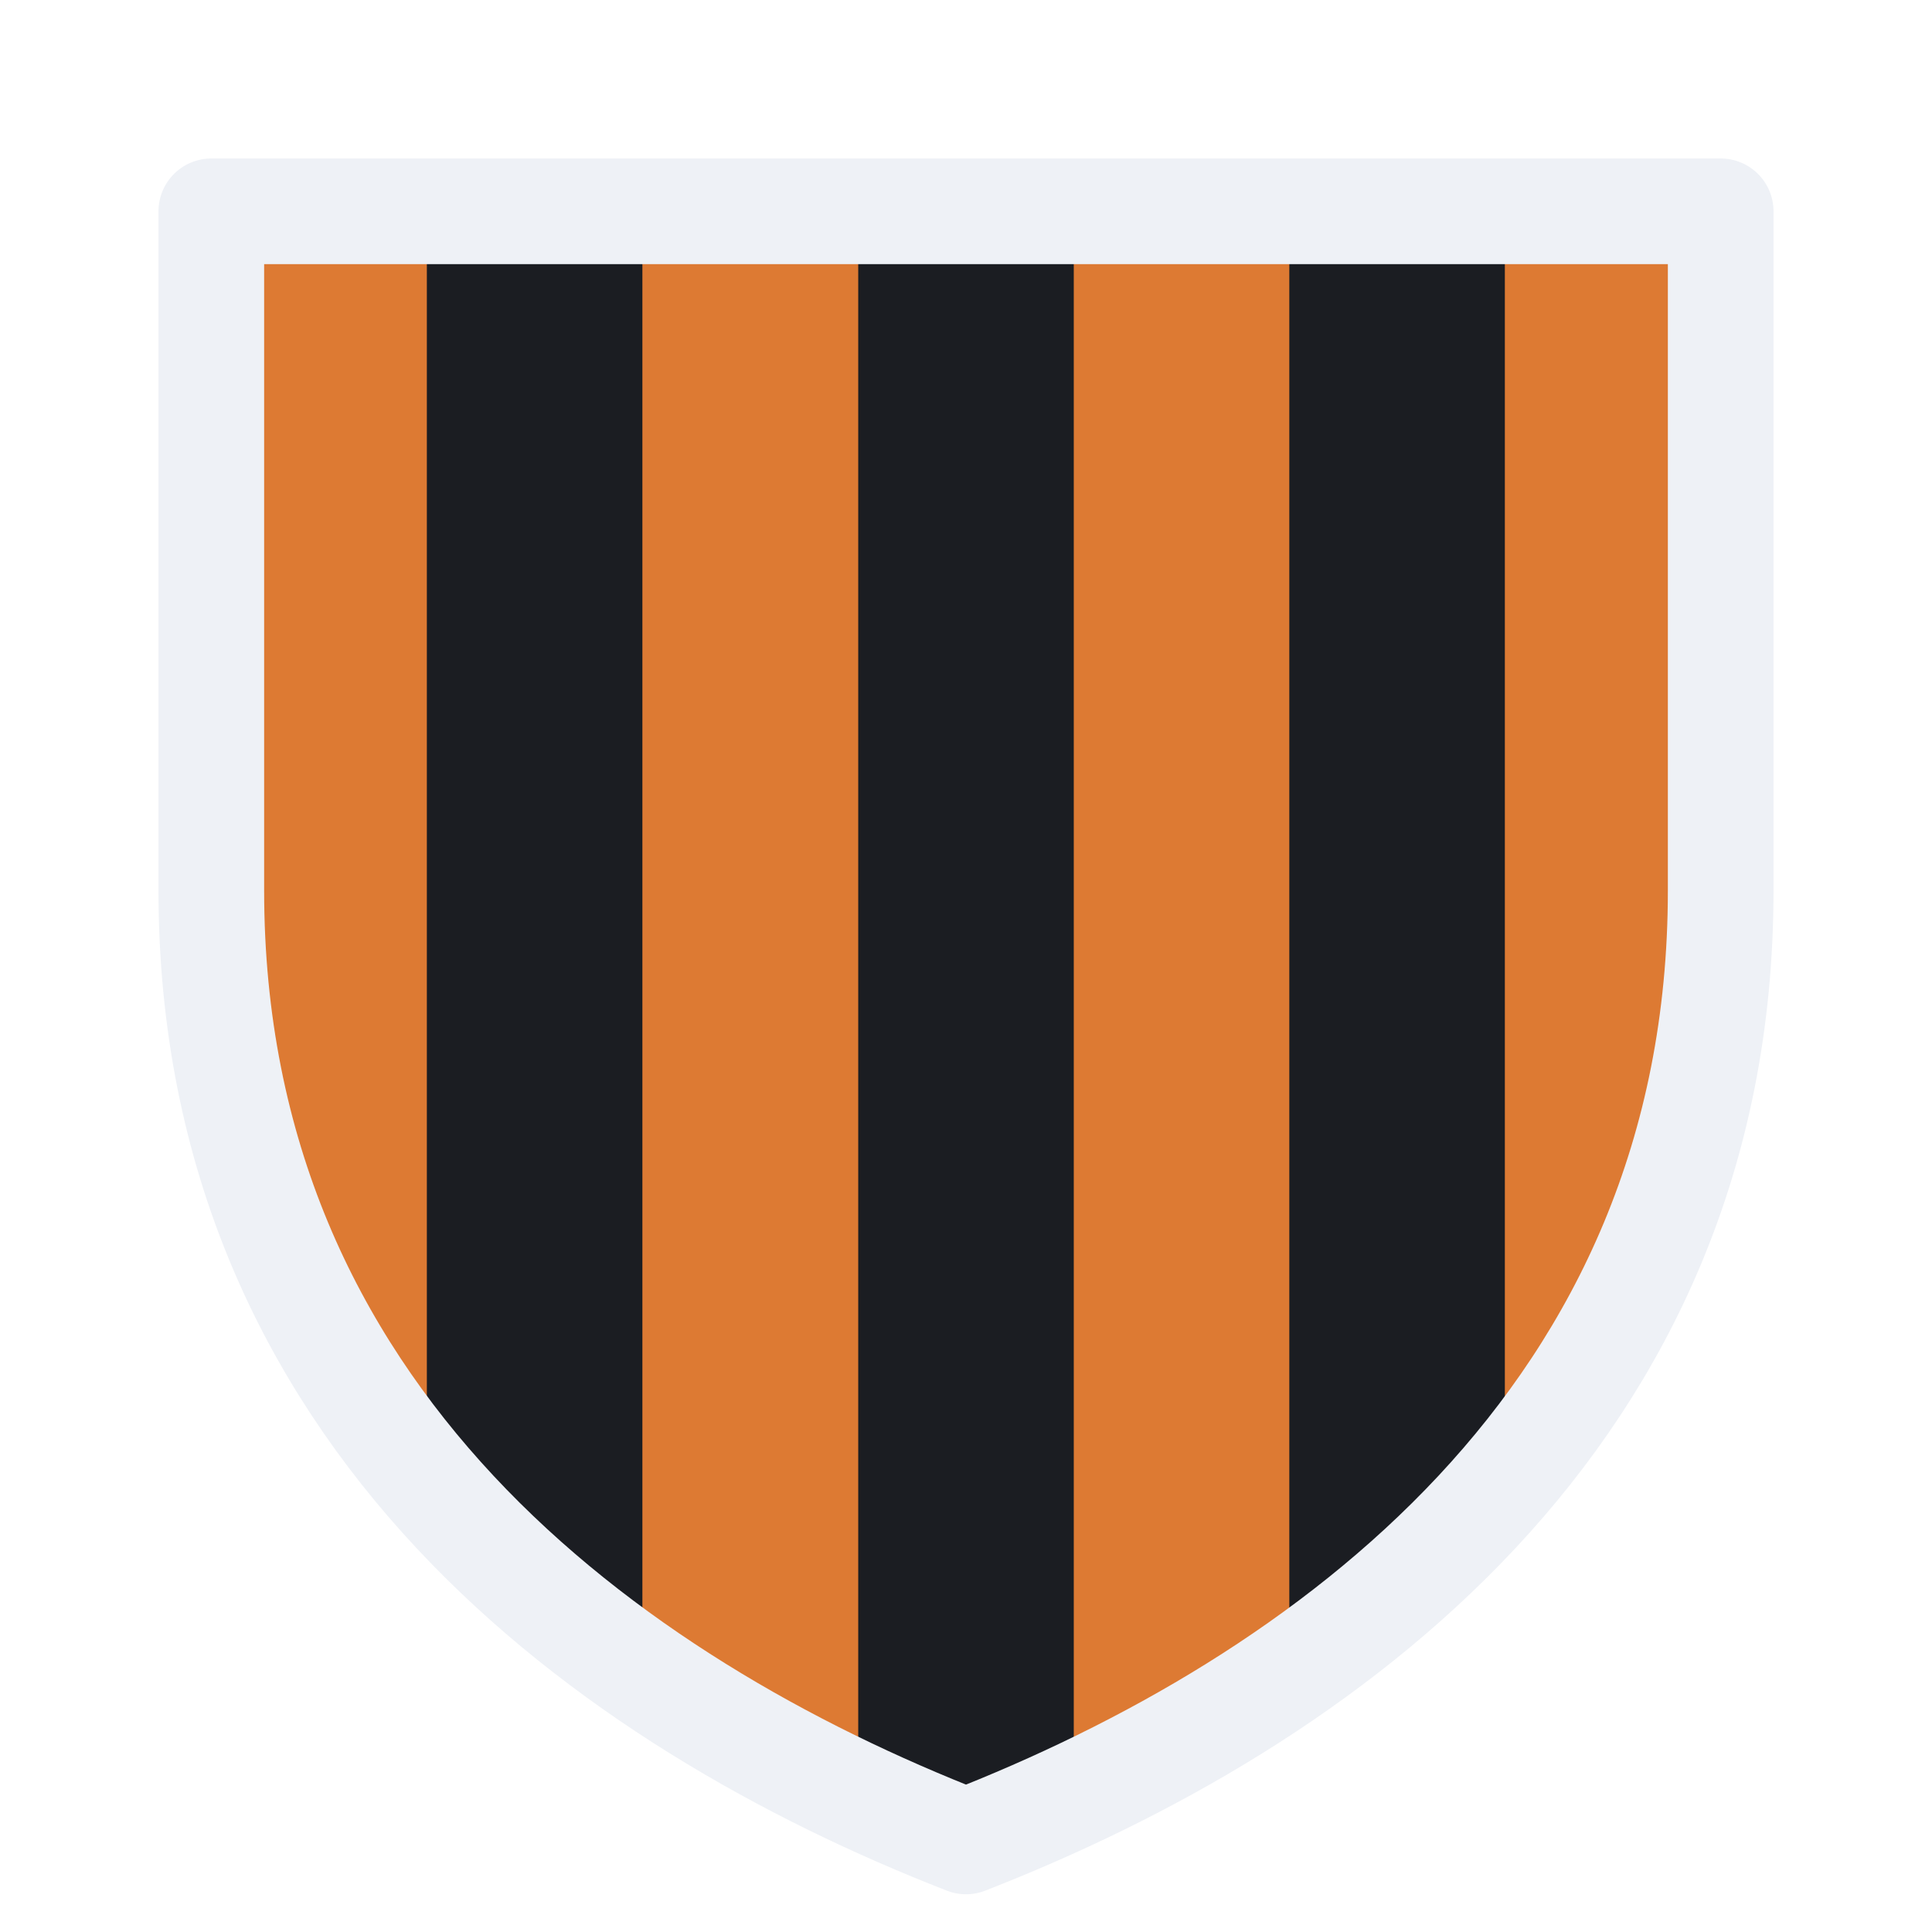
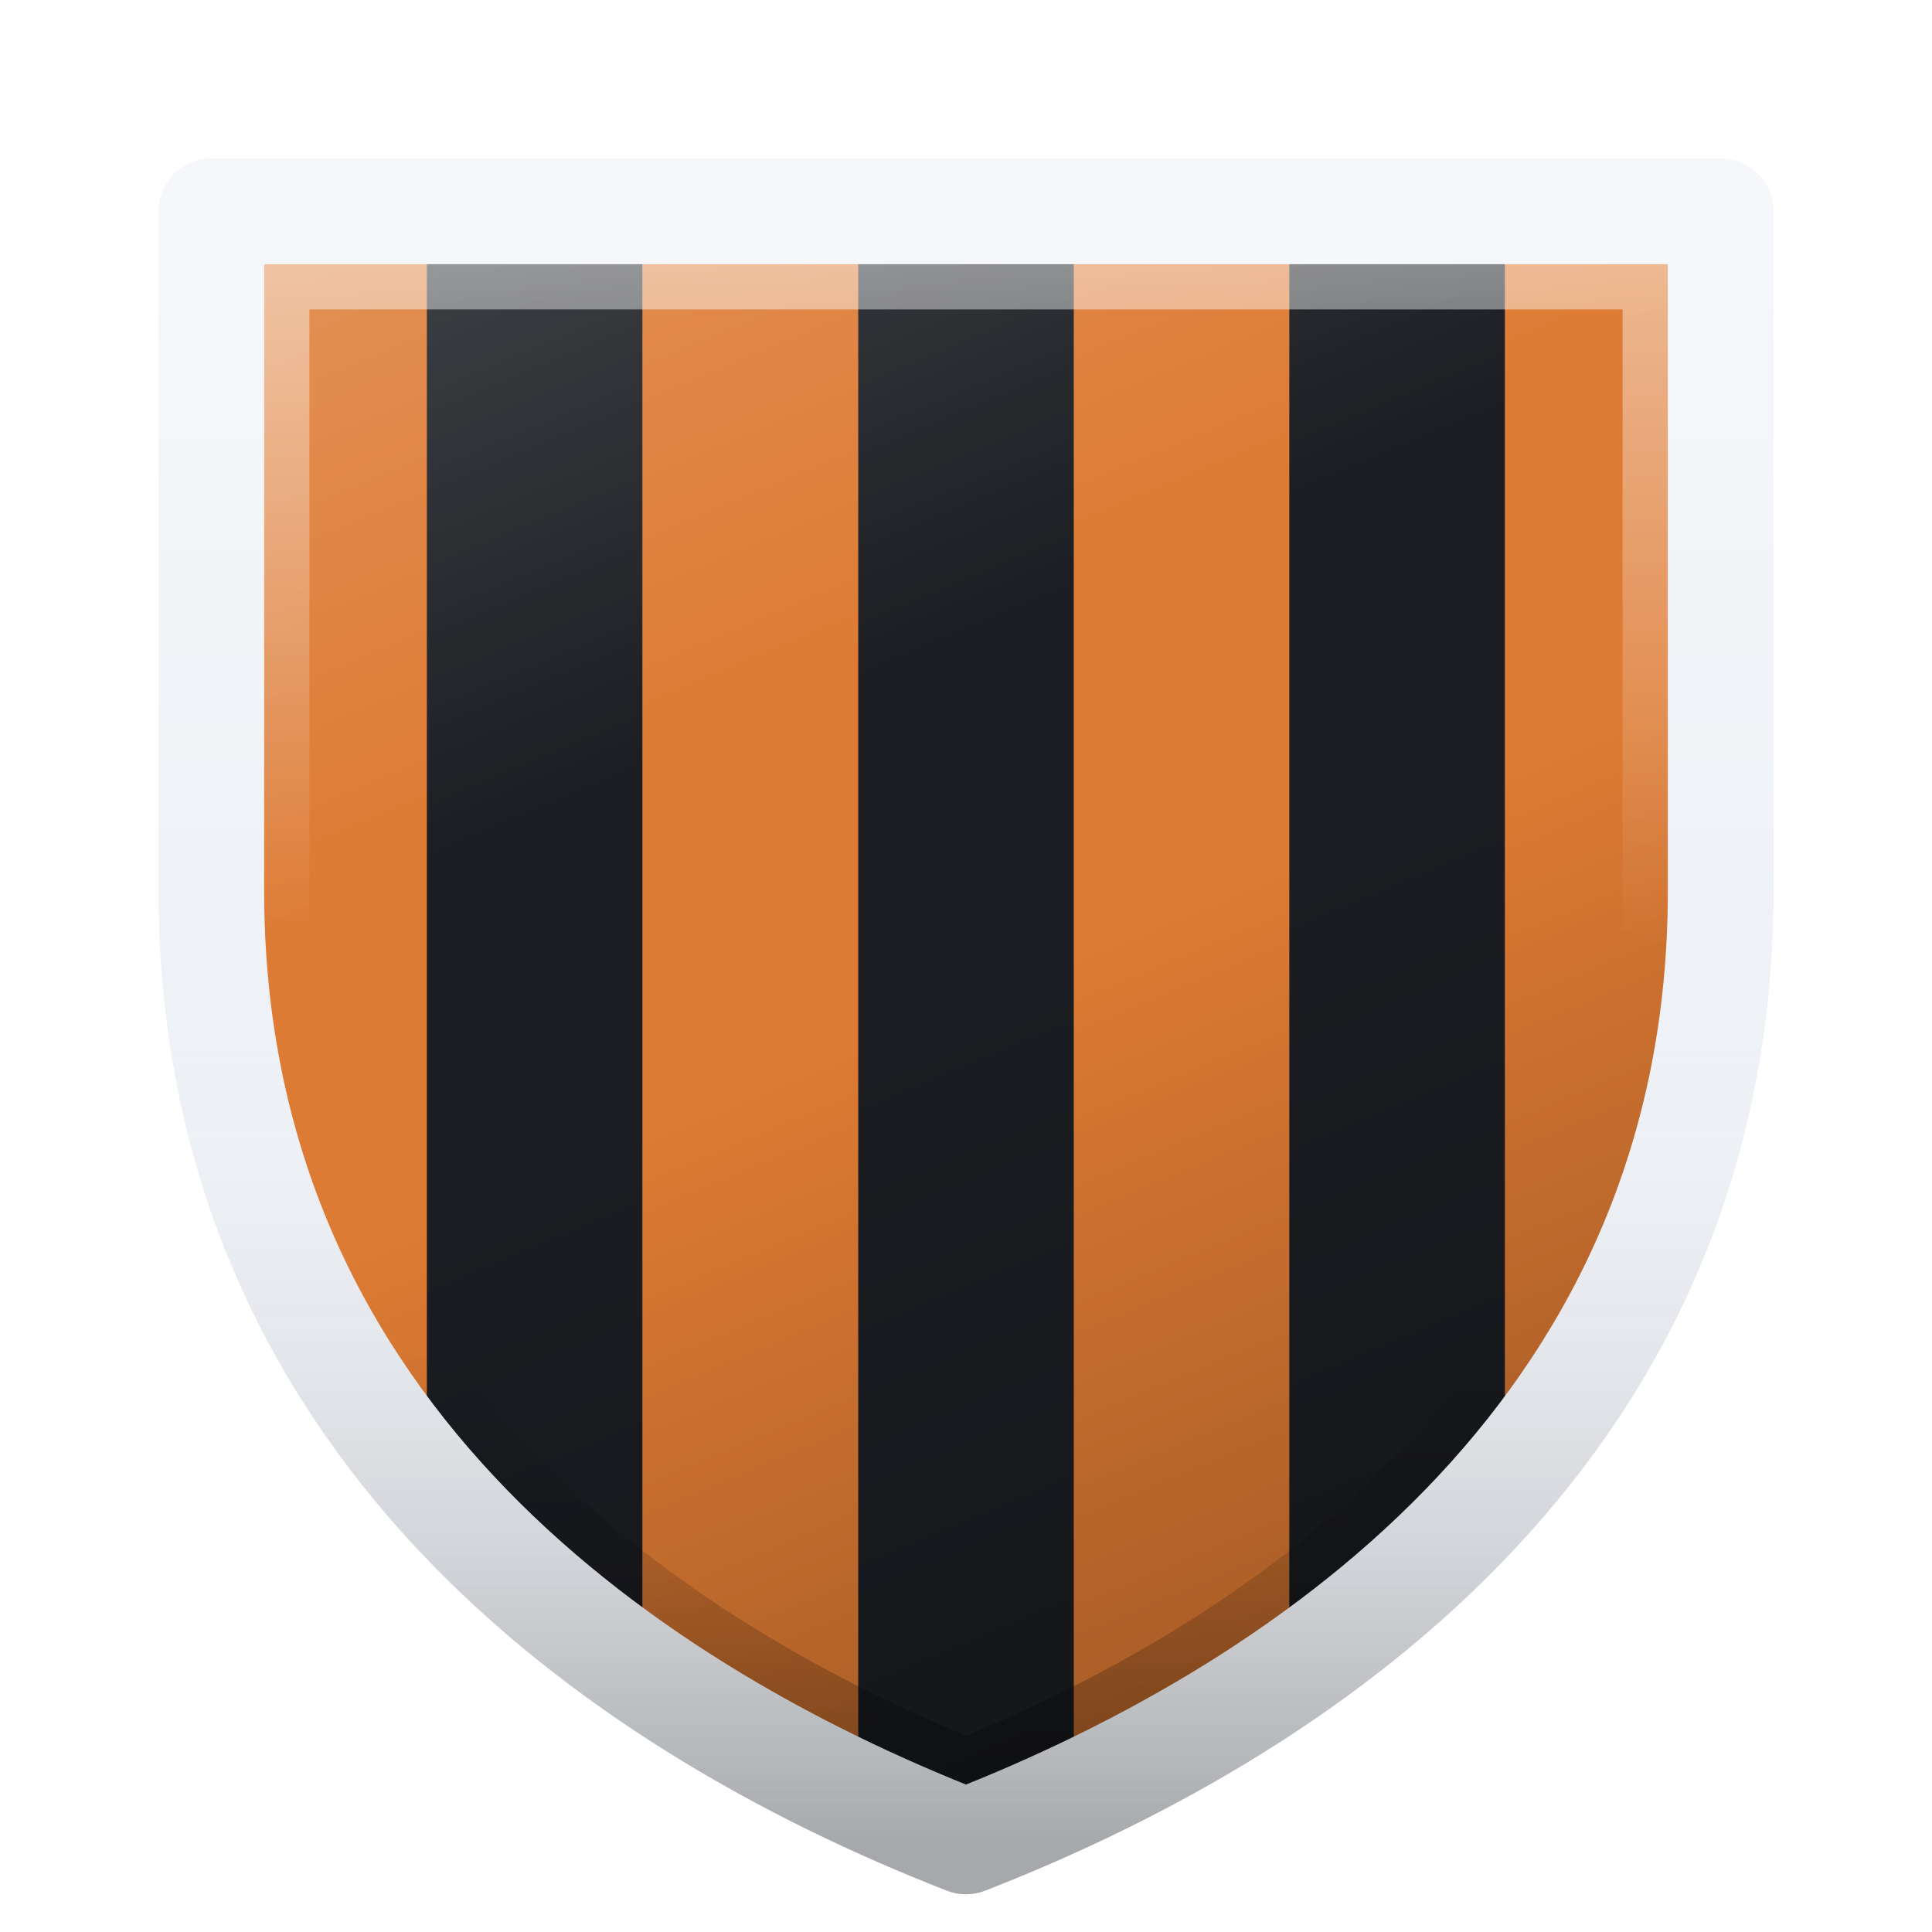
<svg xmlns="http://www.w3.org/2000/svg" viewBox="0 0 64 64" width="64" height="64">
  <defs>
    <clipPath id="c">
      <path d="M7 7h50v22.5c0 17.5-13.2 26.9-25 31.5C20.2 56.4 7 47 7 29.5Z" />
    </clipPath>
+     <linearGradient id="s" x1="0" y1="0" x2="0.42" y2="1">
+       <stop offset="0" stop-color="#fff" stop-opacity="0.26" />
+       <stop offset="0.46" stop-color="#fff" stop-opacity="0" />
+       <stop offset="0.62" stop-color="#000" stop-opacity="0" />
+       <stop offset="1" stop-color="#000" stop-opacity="0.26" />
+     </linearGradient>
+     <linearGradient id="b" x1="0" y1="0" x2="0" y2="1">
+       <stop offset="0" stop-color="#fff" stop-opacity="0.5" />
+       <stop offset="0.45" stop-color="#fff" stop-opacity="0" />
+       <stop offset="0.7" stop-color="#000" stop-opacity="0" />
+       <stop offset="1" stop-color="#000" stop-opacity="0.32" />
+     </linearGradient>
+     <linearGradient id="r" x1="0" y1="0" x2="0" y2="1">
+       <stop offset="0" stop-color="#fff" stop-opacity="0.45" />
+       <stop offset="0.5" stop-color="#fff" stop-opacity="0" />
+       <stop offset="1" stop-color="#000" stop-opacity="0.3" />
+     </linearGradient>
  </defs>
  <g clip-path="url(#c)">
    <rect width="64" height="64" fill="#dd7a33" />
    <rect x="14.14" y="0" width="7.14" height="64" fill="#1b1d22" />
    <rect x="28.43" y="0" width="7.14" height="64" fill="#1b1d22" />
    <rect x="42.71" y="0" width="7.14" height="64" fill="#1b1d22" />
+     <rect width="64" height="64" fill="url(#s)" />
+     <path d="M7 7h50v22.5c0 17.5-13.2 26.9-25 31.5C20.2 56.4 7 47 7 29.5Z" fill="none" stroke="url(#b)" stroke-width="6.5" />
  </g>
  <path d="M7 7h50v22.5c0 17.5-13.2 26.9-25 31.5C20.2 56.4 7 47 7 29.5Z" fill="none" stroke="#eef1f6" stroke-width="3.5" stroke-linejoin="round" />
+   <path d="M7 7h50v22.5c0 17.5-13.2 26.9-25 31.5C20.2 56.4 7 47 7 29.5Z" fill="none" stroke="url(#r)" stroke-width="3.5" stroke-linejoin="round" />
</svg>
